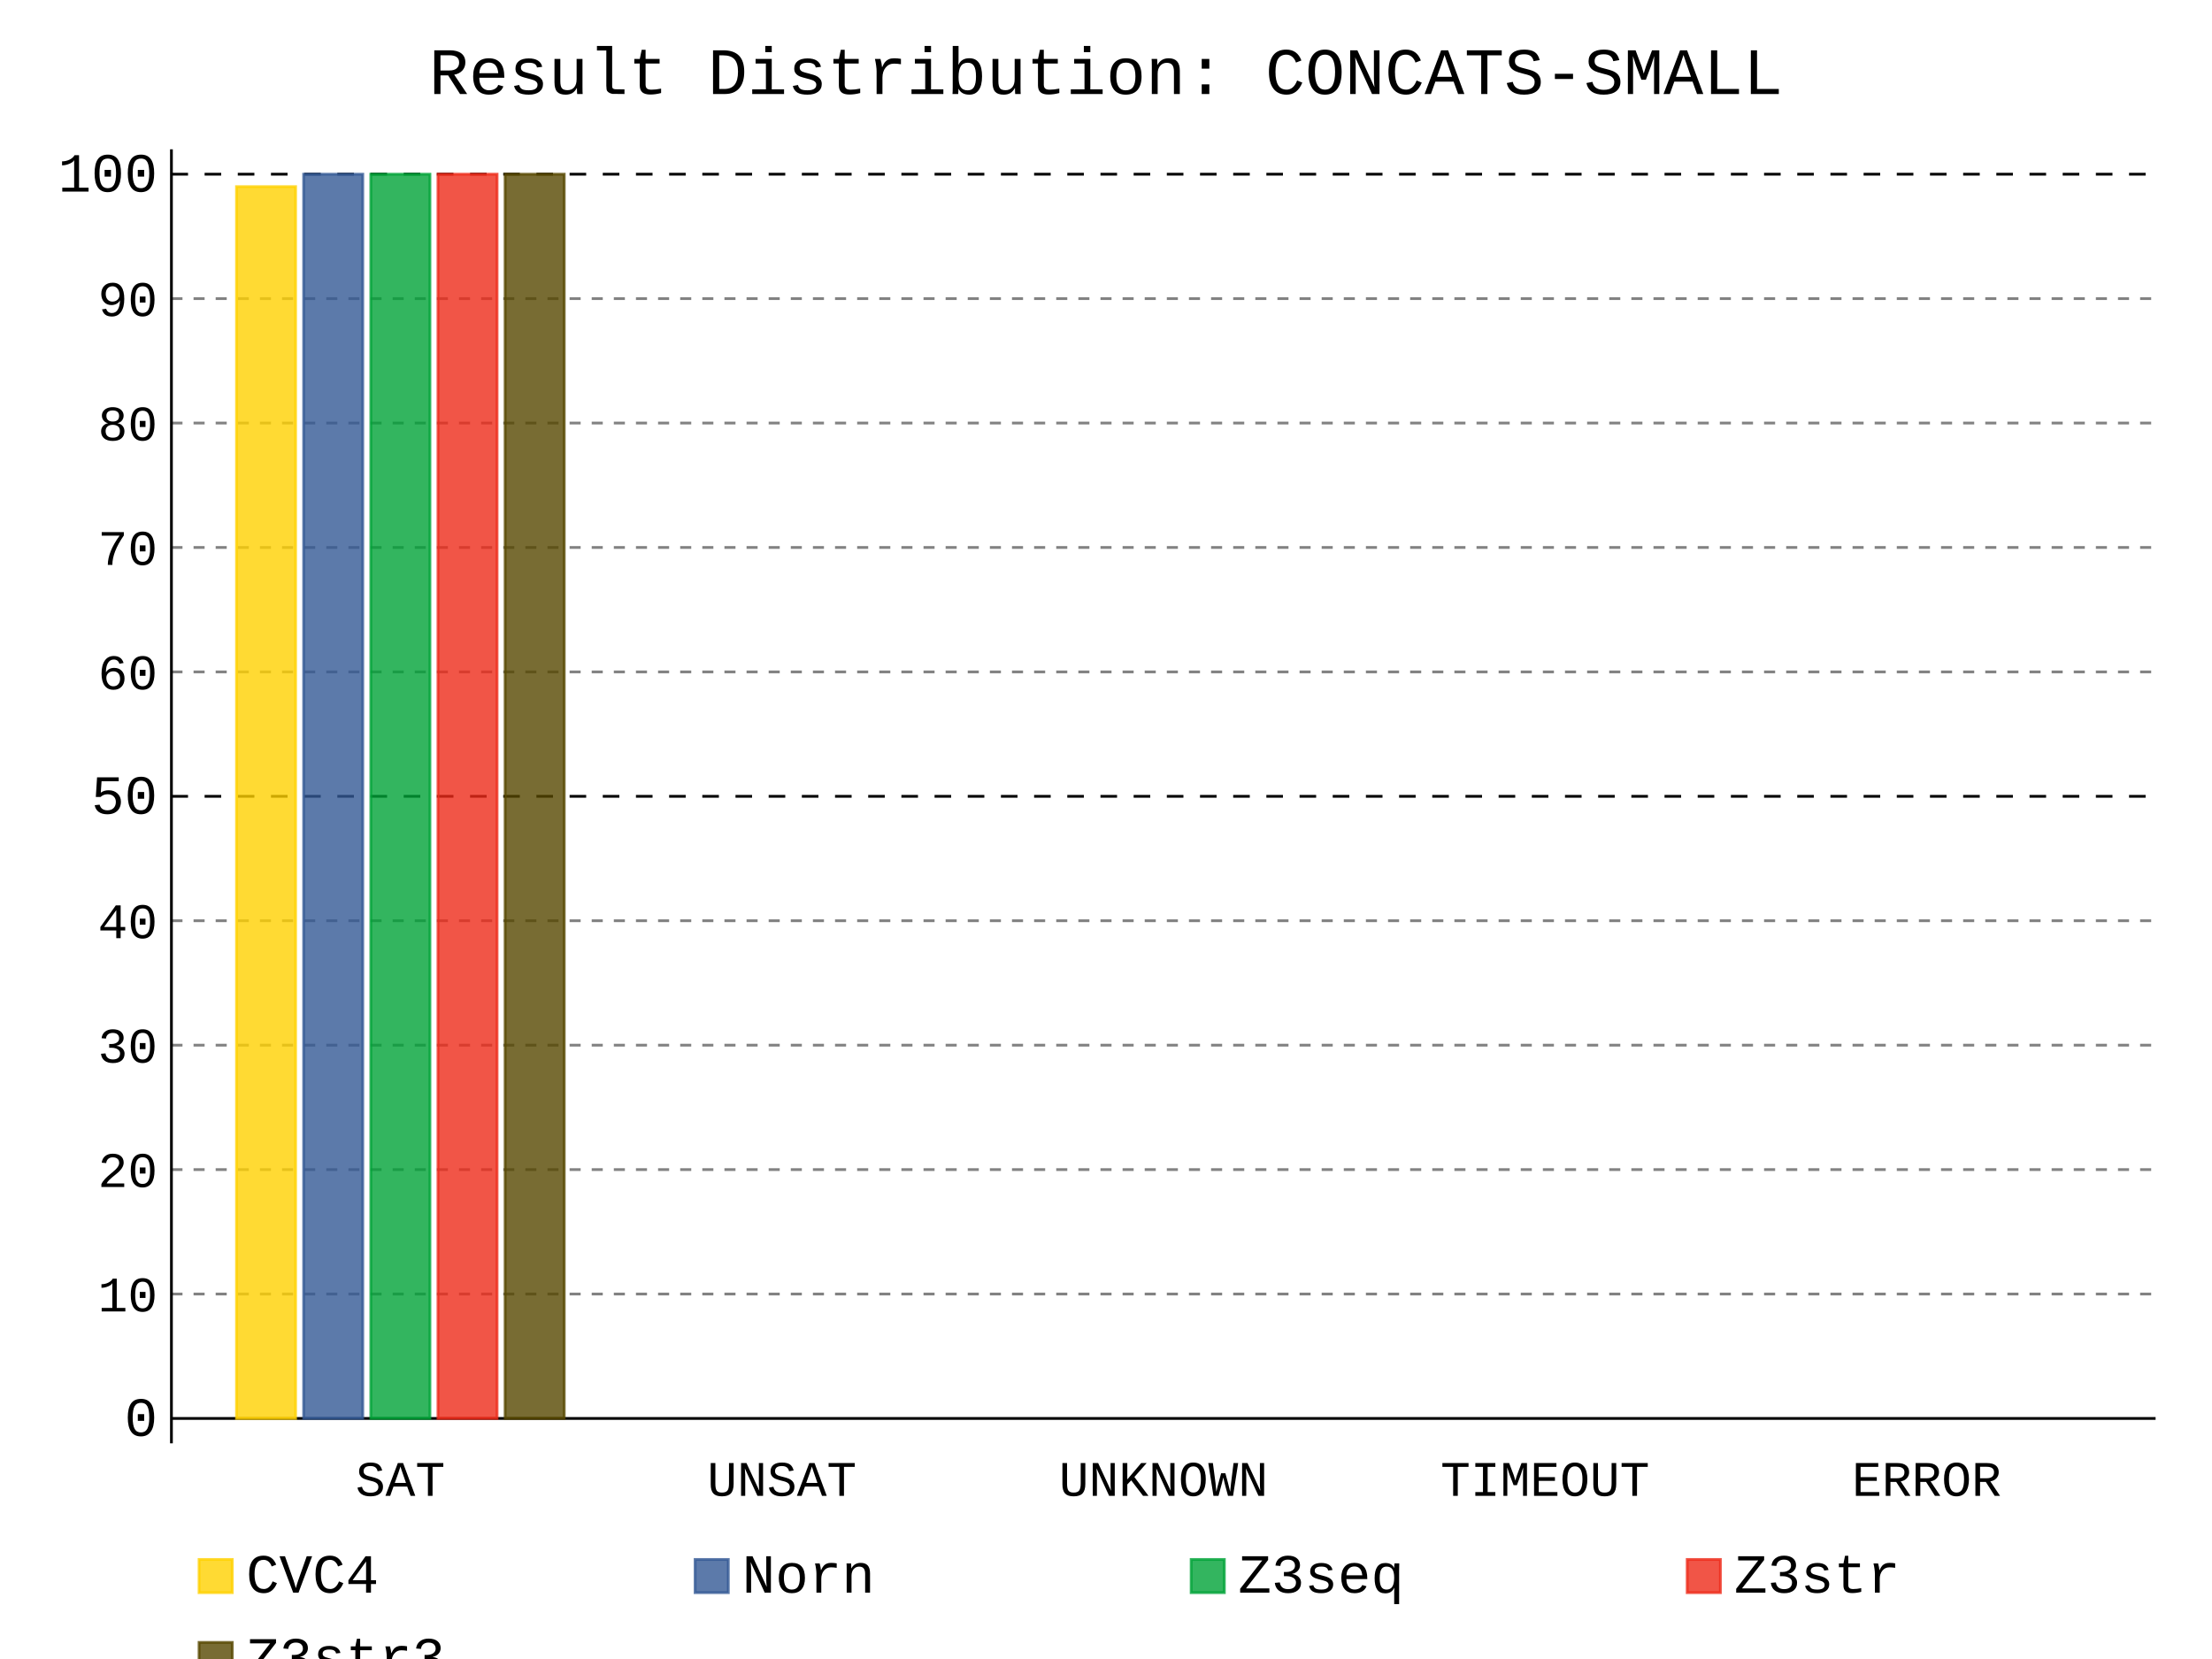
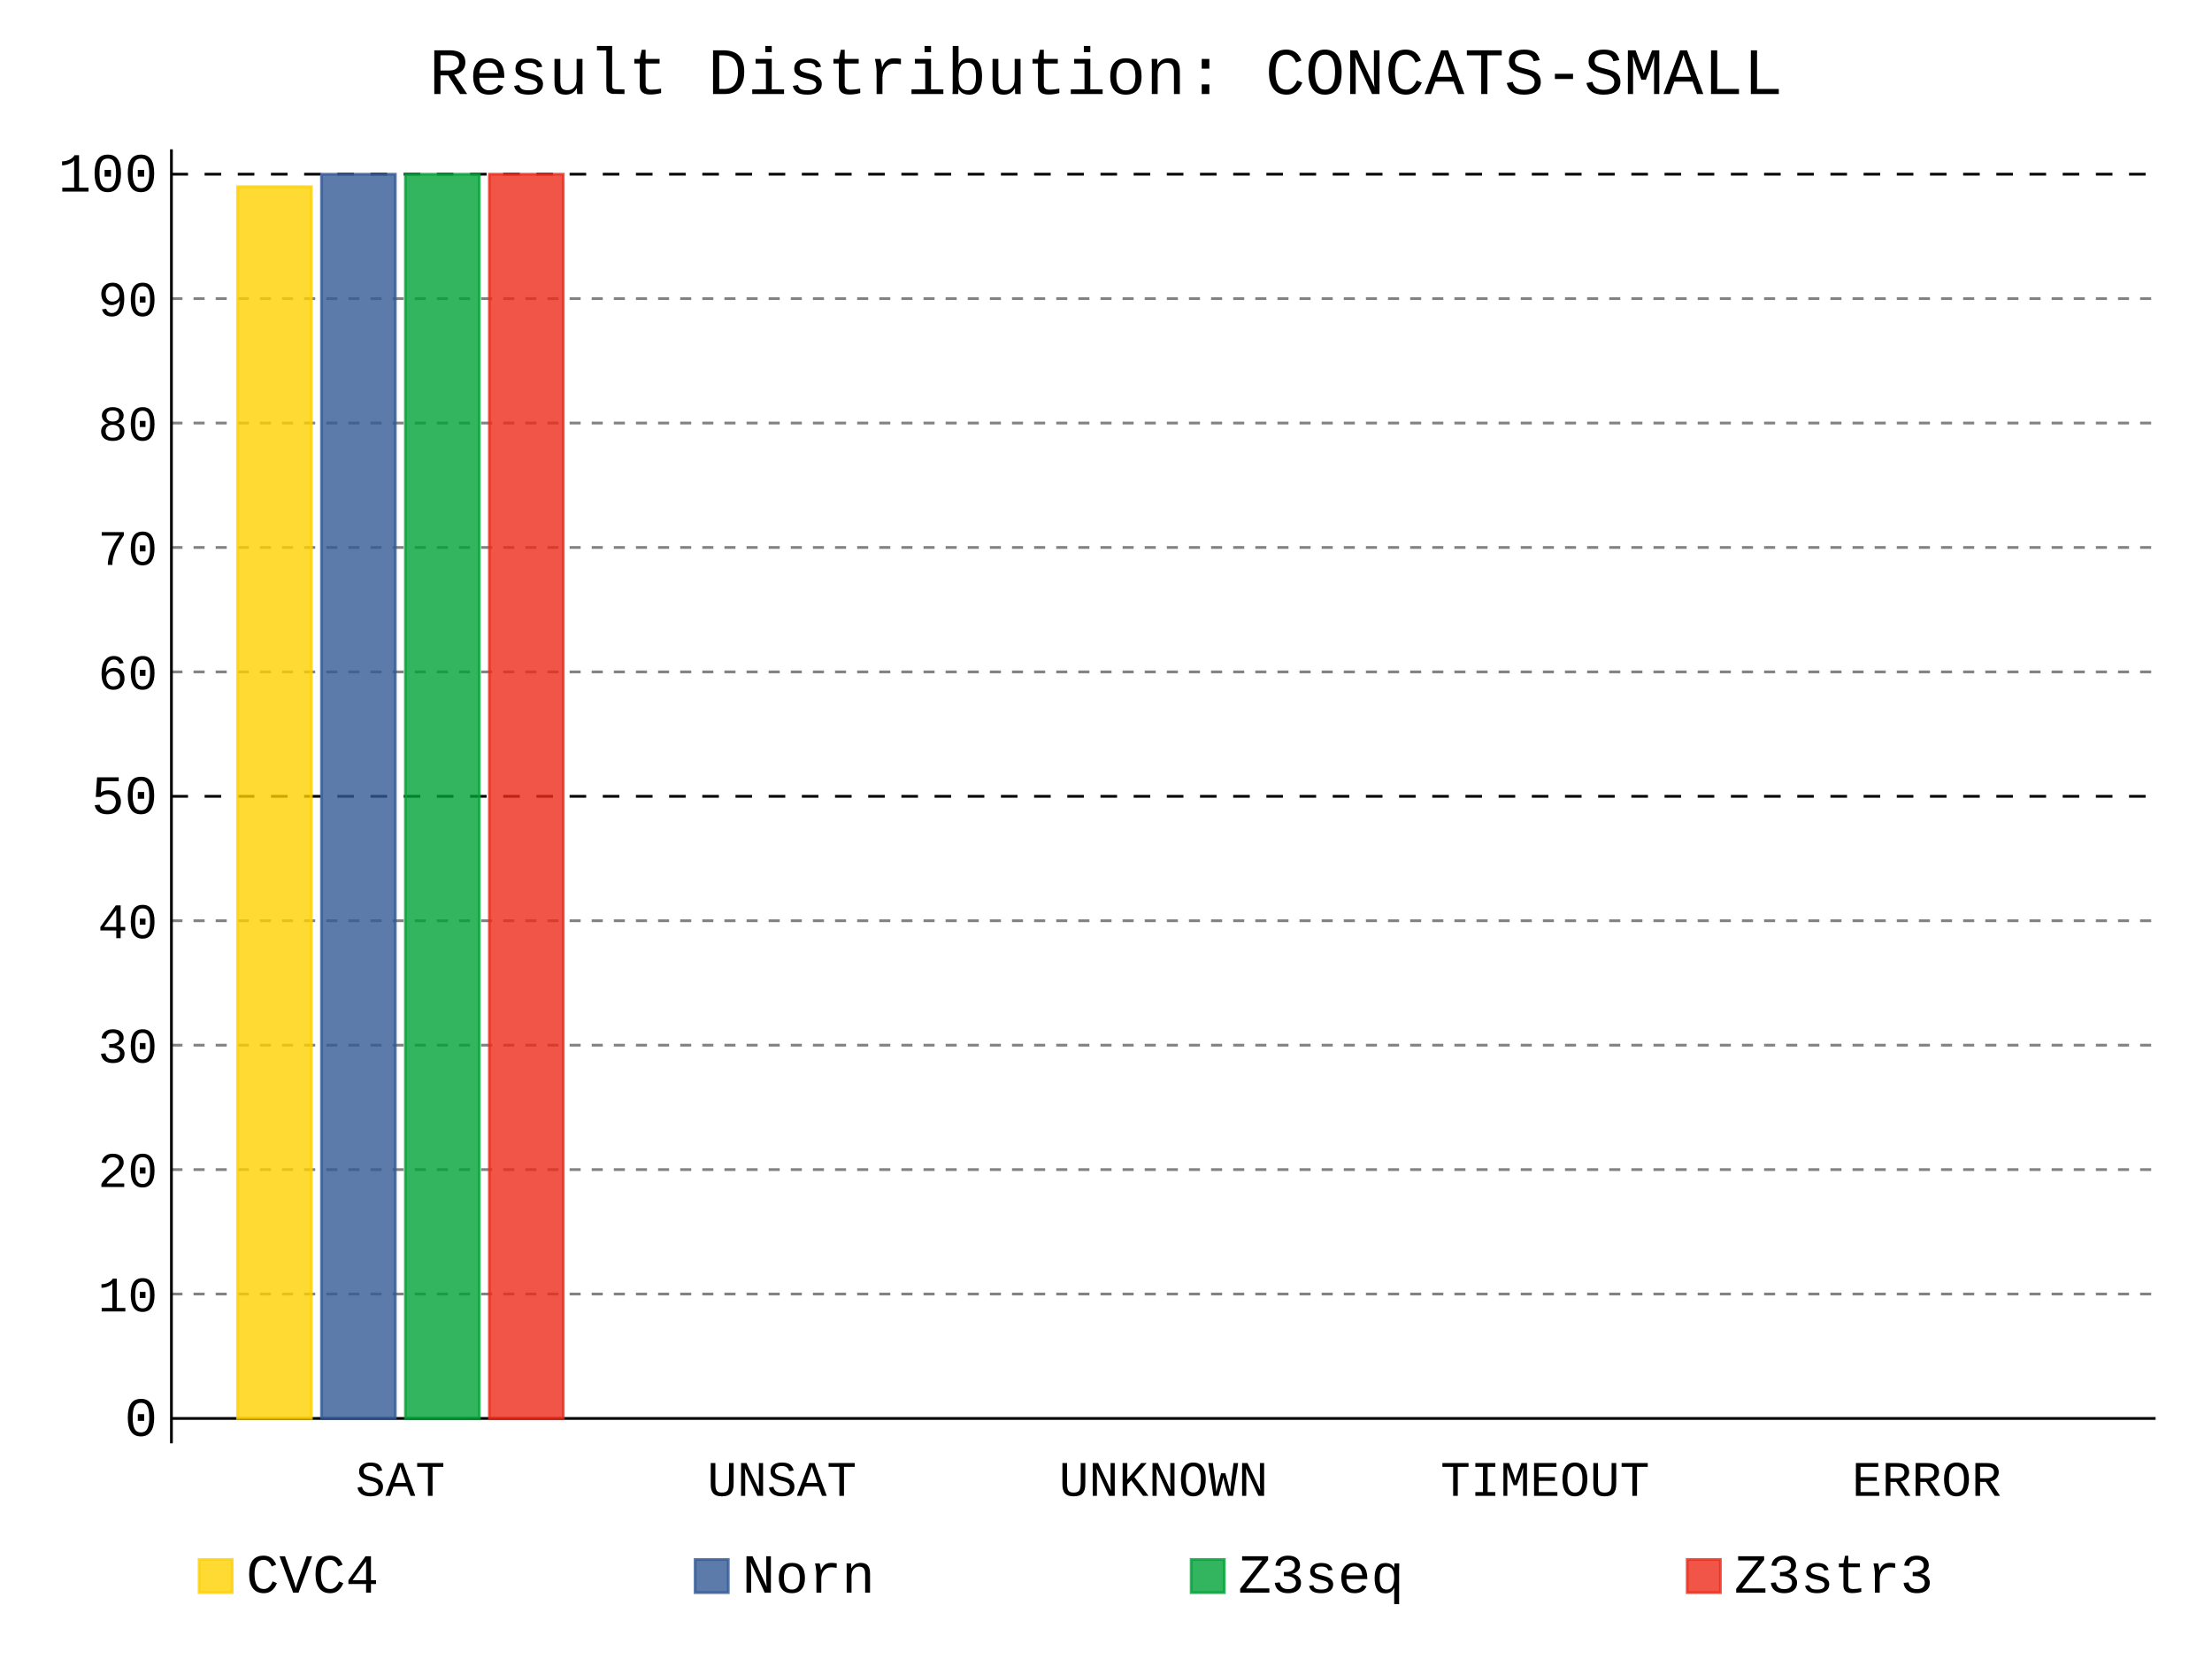
- <svg xmlns="http://www.w3.org/2000/svg" id="chart-a6229247-fcf4-4b24-931d-730459c9dde8" class="pygal-chart" viewBox="0 0 800 600">
+ <svg xmlns="http://www.w3.org/2000/svg" id="chart-b00e765c-e644-4929-ad78-396edce5b718" class="pygal-chart" viewBox="0 0 800 600">
  <defs>
-     <style type="text/css">#chart-a6229247-fcf4-4b24-931d-730459c9dde8{-webkit-user-select:none;-webkit-font-smoothing:antialiased;font-family:Consolas,"Liberation Mono",Menlo,Courier,monospace}#chart-a6229247-fcf4-4b24-931d-730459c9dde8 .title{font-family:Consolas,"Liberation Mono",Menlo,Courier,monospace;font-size:24px}#chart-a6229247-fcf4-4b24-931d-730459c9dde8 .legends .legend text{font-family:Consolas,"Liberation Mono",Menlo,Courier,monospace;font-size:20px}#chart-a6229247-fcf4-4b24-931d-730459c9dde8 .axis text{font-family:Consolas,"Liberation Mono",Menlo,Courier,monospace;font-size:18px}#chart-a6229247-fcf4-4b24-931d-730459c9dde8 .axis text.major{font-family:Consolas,"Liberation Mono",Menlo,Courier,monospace;font-size:20px}#chart-a6229247-fcf4-4b24-931d-730459c9dde8 .text-overlay text.value{font-family:Consolas,"Liberation Mono",Menlo,Courier,monospace;font-size:22px}#chart-a6229247-fcf4-4b24-931d-730459c9dde8 .text-overlay text.label{font-family:Consolas,"Liberation Mono",Menlo,Courier,monospace;font-size:20px}#chart-a6229247-fcf4-4b24-931d-730459c9dde8 .tooltip{font-family:Consolas,"Liberation Mono",Menlo,Courier,monospace;font-size:20px}#chart-a6229247-fcf4-4b24-931d-730459c9dde8 text.no_data{font-family:Consolas,"Liberation Mono",Menlo,Courier,monospace;font-size:64px}
- #chart-a6229247-fcf4-4b24-931d-730459c9dde8{background-color:#FFFFFF}#chart-a6229247-fcf4-4b24-931d-730459c9dde8 path,#chart-a6229247-fcf4-4b24-931d-730459c9dde8 line,#chart-a6229247-fcf4-4b24-931d-730459c9dde8 rect,#chart-a6229247-fcf4-4b24-931d-730459c9dde8 circle{-webkit-transition:100ms;-moz-transition:100ms;transition:100ms}#chart-a6229247-fcf4-4b24-931d-730459c9dde8 .graph &gt; .background{fill:#FFFFFF}#chart-a6229247-fcf4-4b24-931d-730459c9dde8 .plot &gt; .background{fill:#FFFFFF}#chart-a6229247-fcf4-4b24-931d-730459c9dde8 .graph{fill:#000000}#chart-a6229247-fcf4-4b24-931d-730459c9dde8 text.no_data{fill:#000000}#chart-a6229247-fcf4-4b24-931d-730459c9dde8 .title{fill:#000000}#chart-a6229247-fcf4-4b24-931d-730459c9dde8 .legends .legend text{fill:#000000}#chart-a6229247-fcf4-4b24-931d-730459c9dde8 .legends .legend:hover text{fill:#000000}#chart-a6229247-fcf4-4b24-931d-730459c9dde8 .axis .line{stroke:#000000}#chart-a6229247-fcf4-4b24-931d-730459c9dde8 .axis .guide.line{stroke:#828282}#chart-a6229247-fcf4-4b24-931d-730459c9dde8 .axis .major.line{stroke:#000000}#chart-a6229247-fcf4-4b24-931d-730459c9dde8 .axis text.major{fill:#000000}#chart-a6229247-fcf4-4b24-931d-730459c9dde8 .axis.y .guides:hover .guide.line,#chart-a6229247-fcf4-4b24-931d-730459c9dde8 .line-graph .axis.x .guides:hover .guide.line,#chart-a6229247-fcf4-4b24-931d-730459c9dde8 .stackedline-graph .axis.x .guides:hover .guide.line,#chart-a6229247-fcf4-4b24-931d-730459c9dde8 .xy-graph .axis.x .guides:hover .guide.line{stroke:#000000}#chart-a6229247-fcf4-4b24-931d-730459c9dde8 .axis .guides:hover text{fill:#000000}#chart-a6229247-fcf4-4b24-931d-730459c9dde8 .reactive{fill-opacity:.8;stroke-opacity:.8}#chart-a6229247-fcf4-4b24-931d-730459c9dde8 .ci{stroke:#000000}#chart-a6229247-fcf4-4b24-931d-730459c9dde8 .reactive.active,#chart-a6229247-fcf4-4b24-931d-730459c9dde8 .active .reactive{fill-opacity:.9;stroke-opacity:.9;stroke-width:4}#chart-a6229247-fcf4-4b24-931d-730459c9dde8 .ci .reactive.active{stroke-width:1.5}#chart-a6229247-fcf4-4b24-931d-730459c9dde8 .series text{fill:#000000}#chart-a6229247-fcf4-4b24-931d-730459c9dde8 .tooltip rect{fill:#FFFFFF;stroke:#000000;-webkit-transition:opacity 100ms;-moz-transition:opacity 100ms;transition:opacity 100ms}#chart-a6229247-fcf4-4b24-931d-730459c9dde8 .tooltip .label{fill:#000000}#chart-a6229247-fcf4-4b24-931d-730459c9dde8 .tooltip .label{fill:#000000}#chart-a6229247-fcf4-4b24-931d-730459c9dde8 .tooltip .legend{font-size:.8em;fill:#828282}#chart-a6229247-fcf4-4b24-931d-730459c9dde8 .tooltip .x_label{font-size:.6em;fill:#000000}#chart-a6229247-fcf4-4b24-931d-730459c9dde8 .tooltip .xlink{font-size:.5em;text-decoration:underline}#chart-a6229247-fcf4-4b24-931d-730459c9dde8 .tooltip .value{font-size:1.5em}#chart-a6229247-fcf4-4b24-931d-730459c9dde8 .bound{font-size:.5em}#chart-a6229247-fcf4-4b24-931d-730459c9dde8 .max-value{font-size:.75em;fill:#828282}#chart-a6229247-fcf4-4b24-931d-730459c9dde8 .map-element{fill:#FFFFFF;stroke:#828282 !important}#chart-a6229247-fcf4-4b24-931d-730459c9dde8 .map-element .reactive{fill-opacity:inherit;stroke-opacity:inherit}#chart-a6229247-fcf4-4b24-931d-730459c9dde8 .color-0,#chart-a6229247-fcf4-4b24-931d-730459c9dde8 .color-0 a:visited{stroke:#ffd000;fill:#ffd000}#chart-a6229247-fcf4-4b24-931d-730459c9dde8 .color-1,#chart-a6229247-fcf4-4b24-931d-730459c9dde8 .color-1 a:visited{stroke:#345995;fill:#345995}#chart-a6229247-fcf4-4b24-931d-730459c9dde8 .color-2,#chart-a6229247-fcf4-4b24-931d-730459c9dde8 .color-2 a:visited{stroke:#01a337;fill:#01a337}#chart-a6229247-fcf4-4b24-931d-730459c9dde8 .color-3,#chart-a6229247-fcf4-4b24-931d-730459c9dde8 .color-3 a:visited{stroke:#ed2b1a;fill:#ed2b1a}#chart-a6229247-fcf4-4b24-931d-730459c9dde8 .color-4,#chart-a6229247-fcf4-4b24-931d-730459c9dde8 .color-4 a:visited{stroke:#574700;fill:#574700}#chart-a6229247-fcf4-4b24-931d-730459c9dde8 .text-overlay .color-0 text{fill:black}#chart-a6229247-fcf4-4b24-931d-730459c9dde8 .text-overlay .color-1 text{fill:black}#chart-a6229247-fcf4-4b24-931d-730459c9dde8 .text-overlay .color-2 text{fill:black}#chart-a6229247-fcf4-4b24-931d-730459c9dde8 .text-overlay .color-3 text{fill:black}#chart-a6229247-fcf4-4b24-931d-730459c9dde8 .text-overlay .color-4 text{fill:white}
- #chart-a6229247-fcf4-4b24-931d-730459c9dde8 text.no_data{text-anchor:middle}#chart-a6229247-fcf4-4b24-931d-730459c9dde8 .guide.line{fill:none}#chart-a6229247-fcf4-4b24-931d-730459c9dde8 .centered{text-anchor:middle}#chart-a6229247-fcf4-4b24-931d-730459c9dde8 .title{text-anchor:middle}#chart-a6229247-fcf4-4b24-931d-730459c9dde8 .legends .legend text{fill-opacity:1}#chart-a6229247-fcf4-4b24-931d-730459c9dde8 .axis.x text{text-anchor:middle}#chart-a6229247-fcf4-4b24-931d-730459c9dde8 .axis.x:not(.web) text[transform]{text-anchor:start}#chart-a6229247-fcf4-4b24-931d-730459c9dde8 .axis.x:not(.web) text[transform].backwards{text-anchor:end}#chart-a6229247-fcf4-4b24-931d-730459c9dde8 .axis.y text{text-anchor:end}#chart-a6229247-fcf4-4b24-931d-730459c9dde8 .axis.y text[transform].backwards{text-anchor:start}#chart-a6229247-fcf4-4b24-931d-730459c9dde8 .axis.y2 text{text-anchor:start}#chart-a6229247-fcf4-4b24-931d-730459c9dde8 .axis.y2 text[transform].backwards{text-anchor:end}#chart-a6229247-fcf4-4b24-931d-730459c9dde8 .axis .guide.line{stroke-dasharray:4,4}#chart-a6229247-fcf4-4b24-931d-730459c9dde8 .axis .major.guide.line{stroke-dasharray:6,6}#chart-a6229247-fcf4-4b24-931d-730459c9dde8 .horizontal .axis.y .guide.line,#chart-a6229247-fcf4-4b24-931d-730459c9dde8 .horizontal .axis.y2 .guide.line,#chart-a6229247-fcf4-4b24-931d-730459c9dde8 .vertical .axis.x .guide.line{opacity:0}#chart-a6229247-fcf4-4b24-931d-730459c9dde8 .horizontal .axis.always_show .guide.line,#chart-a6229247-fcf4-4b24-931d-730459c9dde8 .vertical .axis.always_show .guide.line{opacity:1 !important}#chart-a6229247-fcf4-4b24-931d-730459c9dde8 .axis.y .guides:hover .guide.line,#chart-a6229247-fcf4-4b24-931d-730459c9dde8 .axis.y2 .guides:hover .guide.line,#chart-a6229247-fcf4-4b24-931d-730459c9dde8 .axis.x .guides:hover .guide.line{opacity:1}#chart-a6229247-fcf4-4b24-931d-730459c9dde8 .axis .guides:hover text{opacity:1}#chart-a6229247-fcf4-4b24-931d-730459c9dde8 .nofill{fill:none}#chart-a6229247-fcf4-4b24-931d-730459c9dde8 .subtle-fill{fill-opacity:.2}#chart-a6229247-fcf4-4b24-931d-730459c9dde8 .dot{stroke-width:1px;fill-opacity:1}#chart-a6229247-fcf4-4b24-931d-730459c9dde8 .dot.active{stroke-width:5px}#chart-a6229247-fcf4-4b24-931d-730459c9dde8 .dot.negative{fill:transparent}#chart-a6229247-fcf4-4b24-931d-730459c9dde8 text,#chart-a6229247-fcf4-4b24-931d-730459c9dde8 tspan{stroke:none !important}#chart-a6229247-fcf4-4b24-931d-730459c9dde8 .series text.active{opacity:1}#chart-a6229247-fcf4-4b24-931d-730459c9dde8 .tooltip rect{fill-opacity:.95;stroke-width:.5}#chart-a6229247-fcf4-4b24-931d-730459c9dde8 .tooltip text{fill-opacity:1}#chart-a6229247-fcf4-4b24-931d-730459c9dde8 .showable{visibility:hidden}#chart-a6229247-fcf4-4b24-931d-730459c9dde8 .showable.shown{visibility:visible}#chart-a6229247-fcf4-4b24-931d-730459c9dde8 .gauge-background{fill:rgba(229,229,229,1);stroke:none}#chart-a6229247-fcf4-4b24-931d-730459c9dde8 .bg-lines{stroke:#FFFFFF;stroke-width:2px}</style>
+     <style type="text/css">#chart-b00e765c-e644-4929-ad78-396edce5b718{-webkit-user-select:none;-webkit-font-smoothing:antialiased;font-family:Consolas,"Liberation Mono",Menlo,Courier,monospace}#chart-b00e765c-e644-4929-ad78-396edce5b718 .title{font-family:Consolas,"Liberation Mono",Menlo,Courier,monospace;font-size:24px}#chart-b00e765c-e644-4929-ad78-396edce5b718 .legends .legend text{font-family:Consolas,"Liberation Mono",Menlo,Courier,monospace;font-size:20px}#chart-b00e765c-e644-4929-ad78-396edce5b718 .axis text{font-family:Consolas,"Liberation Mono",Menlo,Courier,monospace;font-size:18px}#chart-b00e765c-e644-4929-ad78-396edce5b718 .axis text.major{font-family:Consolas,"Liberation Mono",Menlo,Courier,monospace;font-size:20px}#chart-b00e765c-e644-4929-ad78-396edce5b718 .text-overlay text.value{font-family:Consolas,"Liberation Mono",Menlo,Courier,monospace;font-size:22px}#chart-b00e765c-e644-4929-ad78-396edce5b718 .text-overlay text.label{font-family:Consolas,"Liberation Mono",Menlo,Courier,monospace;font-size:20px}#chart-b00e765c-e644-4929-ad78-396edce5b718 .tooltip{font-family:Consolas,"Liberation Mono",Menlo,Courier,monospace;font-size:20px}#chart-b00e765c-e644-4929-ad78-396edce5b718 text.no_data{font-family:Consolas,"Liberation Mono",Menlo,Courier,monospace;font-size:64px}
+ #chart-b00e765c-e644-4929-ad78-396edce5b718{background-color:#FFFFFF}#chart-b00e765c-e644-4929-ad78-396edce5b718 path,#chart-b00e765c-e644-4929-ad78-396edce5b718 line,#chart-b00e765c-e644-4929-ad78-396edce5b718 rect,#chart-b00e765c-e644-4929-ad78-396edce5b718 circle{-webkit-transition:100ms;-moz-transition:100ms;transition:100ms}#chart-b00e765c-e644-4929-ad78-396edce5b718 .graph &gt; .background{fill:#FFFFFF}#chart-b00e765c-e644-4929-ad78-396edce5b718 .plot &gt; .background{fill:#FFFFFF}#chart-b00e765c-e644-4929-ad78-396edce5b718 .graph{fill:#000000}#chart-b00e765c-e644-4929-ad78-396edce5b718 text.no_data{fill:#000000}#chart-b00e765c-e644-4929-ad78-396edce5b718 .title{fill:#000000}#chart-b00e765c-e644-4929-ad78-396edce5b718 .legends .legend text{fill:#000000}#chart-b00e765c-e644-4929-ad78-396edce5b718 .legends .legend:hover text{fill:#000000}#chart-b00e765c-e644-4929-ad78-396edce5b718 .axis .line{stroke:#000000}#chart-b00e765c-e644-4929-ad78-396edce5b718 .axis .guide.line{stroke:#828282}#chart-b00e765c-e644-4929-ad78-396edce5b718 .axis .major.line{stroke:#000000}#chart-b00e765c-e644-4929-ad78-396edce5b718 .axis text.major{fill:#000000}#chart-b00e765c-e644-4929-ad78-396edce5b718 .axis.y .guides:hover .guide.line,#chart-b00e765c-e644-4929-ad78-396edce5b718 .line-graph .axis.x .guides:hover .guide.line,#chart-b00e765c-e644-4929-ad78-396edce5b718 .stackedline-graph .axis.x .guides:hover .guide.line,#chart-b00e765c-e644-4929-ad78-396edce5b718 .xy-graph .axis.x .guides:hover .guide.line{stroke:#000000}#chart-b00e765c-e644-4929-ad78-396edce5b718 .axis .guides:hover text{fill:#000000}#chart-b00e765c-e644-4929-ad78-396edce5b718 .reactive{fill-opacity:.8;stroke-opacity:.8}#chart-b00e765c-e644-4929-ad78-396edce5b718 .ci{stroke:#000000}#chart-b00e765c-e644-4929-ad78-396edce5b718 .reactive.active,#chart-b00e765c-e644-4929-ad78-396edce5b718 .active .reactive{fill-opacity:.9;stroke-opacity:.9;stroke-width:4}#chart-b00e765c-e644-4929-ad78-396edce5b718 .ci .reactive.active{stroke-width:1.5}#chart-b00e765c-e644-4929-ad78-396edce5b718 .series text{fill:#000000}#chart-b00e765c-e644-4929-ad78-396edce5b718 .tooltip rect{fill:#FFFFFF;stroke:#000000;-webkit-transition:opacity 100ms;-moz-transition:opacity 100ms;transition:opacity 100ms}#chart-b00e765c-e644-4929-ad78-396edce5b718 .tooltip .label{fill:#000000}#chart-b00e765c-e644-4929-ad78-396edce5b718 .tooltip .label{fill:#000000}#chart-b00e765c-e644-4929-ad78-396edce5b718 .tooltip .legend{font-size:.8em;fill:#828282}#chart-b00e765c-e644-4929-ad78-396edce5b718 .tooltip .x_label{font-size:.6em;fill:#000000}#chart-b00e765c-e644-4929-ad78-396edce5b718 .tooltip .xlink{font-size:.5em;text-decoration:underline}#chart-b00e765c-e644-4929-ad78-396edce5b718 .tooltip .value{font-size:1.5em}#chart-b00e765c-e644-4929-ad78-396edce5b718 .bound{font-size:.5em}#chart-b00e765c-e644-4929-ad78-396edce5b718 .max-value{font-size:.75em;fill:#828282}#chart-b00e765c-e644-4929-ad78-396edce5b718 .map-element{fill:#FFFFFF;stroke:#828282 !important}#chart-b00e765c-e644-4929-ad78-396edce5b718 .map-element .reactive{fill-opacity:inherit;stroke-opacity:inherit}#chart-b00e765c-e644-4929-ad78-396edce5b718 .color-0,#chart-b00e765c-e644-4929-ad78-396edce5b718 .color-0 a:visited{stroke:#FFD000;fill:#FFD000}#chart-b00e765c-e644-4929-ad78-396edce5b718 .color-1,#chart-b00e765c-e644-4929-ad78-396edce5b718 .color-1 a:visited{stroke:#345995;fill:#345995}#chart-b00e765c-e644-4929-ad78-396edce5b718 .color-2,#chart-b00e765c-e644-4929-ad78-396edce5b718 .color-2 a:visited{stroke:#01A337;fill:#01A337}#chart-b00e765c-e644-4929-ad78-396edce5b718 .color-3,#chart-b00e765c-e644-4929-ad78-396edce5b718 .color-3 a:visited{stroke:#ED2B1A;fill:#ED2B1A}#chart-b00e765c-e644-4929-ad78-396edce5b718 .text-overlay .color-0 text{fill:black}#chart-b00e765c-e644-4929-ad78-396edce5b718 .text-overlay .color-1 text{fill:black}#chart-b00e765c-e644-4929-ad78-396edce5b718 .text-overlay .color-2 text{fill:black}#chart-b00e765c-e644-4929-ad78-396edce5b718 .text-overlay .color-3 text{fill:black}
+ #chart-b00e765c-e644-4929-ad78-396edce5b718 text.no_data{text-anchor:middle}#chart-b00e765c-e644-4929-ad78-396edce5b718 .guide.line{fill:none}#chart-b00e765c-e644-4929-ad78-396edce5b718 .centered{text-anchor:middle}#chart-b00e765c-e644-4929-ad78-396edce5b718 .title{text-anchor:middle}#chart-b00e765c-e644-4929-ad78-396edce5b718 .legends .legend text{fill-opacity:1}#chart-b00e765c-e644-4929-ad78-396edce5b718 .axis.x text{text-anchor:middle}#chart-b00e765c-e644-4929-ad78-396edce5b718 .axis.x:not(.web) text[transform]{text-anchor:start}#chart-b00e765c-e644-4929-ad78-396edce5b718 .axis.x:not(.web) text[transform].backwards{text-anchor:end}#chart-b00e765c-e644-4929-ad78-396edce5b718 .axis.y text{text-anchor:end}#chart-b00e765c-e644-4929-ad78-396edce5b718 .axis.y text[transform].backwards{text-anchor:start}#chart-b00e765c-e644-4929-ad78-396edce5b718 .axis.y2 text{text-anchor:start}#chart-b00e765c-e644-4929-ad78-396edce5b718 .axis.y2 text[transform].backwards{text-anchor:end}#chart-b00e765c-e644-4929-ad78-396edce5b718 .axis .guide.line{stroke-dasharray:4,4}#chart-b00e765c-e644-4929-ad78-396edce5b718 .axis .major.guide.line{stroke-dasharray:6,6}#chart-b00e765c-e644-4929-ad78-396edce5b718 .horizontal .axis.y .guide.line,#chart-b00e765c-e644-4929-ad78-396edce5b718 .horizontal .axis.y2 .guide.line,#chart-b00e765c-e644-4929-ad78-396edce5b718 .vertical .axis.x .guide.line{opacity:0}#chart-b00e765c-e644-4929-ad78-396edce5b718 .horizontal .axis.always_show .guide.line,#chart-b00e765c-e644-4929-ad78-396edce5b718 .vertical .axis.always_show .guide.line{opacity:1 !important}#chart-b00e765c-e644-4929-ad78-396edce5b718 .axis.y .guides:hover .guide.line,#chart-b00e765c-e644-4929-ad78-396edce5b718 .axis.y2 .guides:hover .guide.line,#chart-b00e765c-e644-4929-ad78-396edce5b718 .axis.x .guides:hover .guide.line{opacity:1}#chart-b00e765c-e644-4929-ad78-396edce5b718 .axis .guides:hover text{opacity:1}#chart-b00e765c-e644-4929-ad78-396edce5b718 .nofill{fill:none}#chart-b00e765c-e644-4929-ad78-396edce5b718 .subtle-fill{fill-opacity:.2}#chart-b00e765c-e644-4929-ad78-396edce5b718 .dot{stroke-width:1px;fill-opacity:1}#chart-b00e765c-e644-4929-ad78-396edce5b718 .dot.active{stroke-width:5px}#chart-b00e765c-e644-4929-ad78-396edce5b718 .dot.negative{fill:transparent}#chart-b00e765c-e644-4929-ad78-396edce5b718 text,#chart-b00e765c-e644-4929-ad78-396edce5b718 tspan{stroke:none !important}#chart-b00e765c-e644-4929-ad78-396edce5b718 .series text.active{opacity:1}#chart-b00e765c-e644-4929-ad78-396edce5b718 .tooltip rect{fill-opacity:.95;stroke-width:.5}#chart-b00e765c-e644-4929-ad78-396edce5b718 .tooltip text{fill-opacity:1}#chart-b00e765c-e644-4929-ad78-396edce5b718 .showable{visibility:hidden}#chart-b00e765c-e644-4929-ad78-396edce5b718 .showable.shown{visibility:visible}#chart-b00e765c-e644-4929-ad78-396edce5b718 .gauge-background{fill:rgba(229,229,229,1);stroke:none}#chart-b00e765c-e644-4929-ad78-396edce5b718 .bg-lines{stroke:#FFFFFF;stroke-width:2px}</style>
  </defs>
  <g class="graph bar-graph vertical">
    <rect class="background" height="600" width="800" x="0" y="0" />
    <g class="plot" transform="translate(62, 54)">
      <rect class="background" height="468.0" width="717.6" x="0" y="0" />
      <g class="axis y always_show">
        <g class="guides">
          <path class="axis major line" d="M0 459 h717.6" />
          <text class="major" x="-5" y="465.3">0</text>
        </g>
        <g class="guides">
          <path class="guide line" d="M0 414 h717.6" />
          <text class="" x="-5" y="420.3">10</text>
        </g>
        <g class="guides">
          <path class="guide line" d="M0 369 h717.6" />
          <text class="" x="-5" y="375.3">20</text>
        </g>
        <g class="guides">
          <path class="guide line" d="M0 324 h717.6" />
          <text class="" x="-5" y="330.3">30</text>
        </g>
        <g class="guides">
          <path class="guide line" d="M0 279 h717.6" />
          <text class="" x="-5" y="285.3">40</text>
        </g>
        <g class="guides">
          <path class="major guide line" d="M0 234 h717.6" />
          <text class="major" x="-5" y="240.3">50</text>
        </g>
        <g class="guides">
          <path class="guide line" d="M0 189 h717.6" />
          <text class="" x="-5" y="195.3">60</text>
        </g>
        <g class="guides">
          <path class="guide line" d="M0 144 h717.6" />
          <text class="" x="-5" y="150.3">70</text>
        </g>
        <g class="guides">
          <path class="guide line" d="M0 99 h717.6" />
          <text class="" x="-5" y="105.3">80</text>
        </g>
        <g class="guides">
          <path class="guide line" d="M0 54 h717.6" />
          <text class="" x="-5" y="60.3">90</text>
        </g>
        <g class="guides">
          <path class="major guide line" d="M0 9 h717.6" />
          <text class="major" x="-5" y="15.3">100</text>
        </g>
      </g>
      <g class="axis x">
        <path class="line" d="M0 0 v468" />
        <g class="guides">
          <path class="guide line" d="M82.8 0 v468" />
          <text class="" x="82.8" y="487.0">SAT</text>
        </g>
        <g class="guides">
          <path class="guide line" d="M220.8 0 v468" />
          <text class="" x="220.8" y="487.0">UNSAT</text>
        </g>
        <g class="guides">
          <path class="guide line" d="M358.8 0 v468" />
          <text class="" x="358.8" y="487.0">UNKNOWN</text>
        </g>
        <g class="guides">
          <path class="guide line" d="M496.8 0 v468" />
          <text class="" x="496.8" y="487.0">TIMEOUT</text>
        </g>
        <g class="guides">
          <path class="guide line" d="M634.8 0 v468" />
          <text class="" x="634.8" y="487.0">ERROR</text>
        </g>
      </g>
      <g class="series serie-0 color-0">
        <g class="bars">
          <g class="bar">
-             <rect class="rect reactive tooltip-trigger" height="445.5" rx="0" ry="0" width="21.373" x="23.537" y="13.5" />
+             <rect class="rect reactive tooltip-trigger" height="445.5" rx="0" ry="0" width="26.717" x="23.902" y="13.5" />
          </g>
          <g class="bar">
-             <rect class="rect reactive tooltip-trigger" height="0.0" rx="0" ry="0" width="21.373" x="161.537" y="459.0" />
+             <rect class="rect reactive tooltip-trigger" height="0.0" rx="0" ry="0" width="26.717" x="161.902" y="459.0" />
          </g>
          <g class="bar">
-             <rect class="rect reactive tooltip-trigger" height="0.0" rx="0" ry="0" width="21.373" x="299.537" y="459.0" />
+             <rect class="rect reactive tooltip-trigger" height="0.0" rx="0" ry="0" width="26.717" x="299.902" y="459.0" />
          </g>
          <g class="bar">
-             <rect class="rect reactive tooltip-trigger" height="0.0" rx="0" ry="0" width="21.373" x="437.537" y="459.0" />
+             <rect class="rect reactive tooltip-trigger" height="0.0" rx="0" ry="0" width="26.717" x="437.902" y="459.0" />
          </g>
          <g class="bar">
-             <rect class="rect reactive tooltip-trigger" height="0.0" rx="0" ry="0" width="21.373" x="575.537" y="459.0" />
+             <rect class="rect reactive tooltip-trigger" height="0.0" rx="0" ry="0" width="26.717" x="575.902" y="459.0" />
          </g>
        </g>
      </g>
      <g class="series serie-1 color-1">
        <g class="bars">
          <g class="bar">
-             <rect class="rect reactive tooltip-trigger" height="450.0" rx="0" ry="0" width="21.373" x="47.825" y="9.0" />
+             <rect class="rect reactive tooltip-trigger" height="450.0" rx="0" ry="0" width="26.717" x="54.262" y="9.0" />
          </g>
          <g class="bar">
-             <rect class="rect reactive tooltip-trigger" height="0.0" rx="0" ry="0" width="21.373" x="185.825" y="459.0" />
+             <rect class="rect reactive tooltip-trigger" height="0.0" rx="0" ry="0" width="26.717" x="192.262" y="459.0" />
          </g>
          <g class="bar">
-             <rect class="rect reactive tooltip-trigger" height="0.0" rx="0" ry="0" width="21.373" x="323.825" y="459.0" />
+             <rect class="rect reactive tooltip-trigger" height="0.0" rx="0" ry="0" width="26.717" x="330.262" y="459.0" />
          </g>
          <g class="bar">
-             <rect class="rect reactive tooltip-trigger" height="0.0" rx="0" ry="0" width="21.373" x="461.825" y="459.0" />
+             <rect class="rect reactive tooltip-trigger" height="0.0" rx="0" ry="0" width="26.717" x="468.262" y="459.0" />
          </g>
          <g class="bar">
-             <rect class="rect reactive tooltip-trigger" height="0.0" rx="0" ry="0" width="21.373" x="599.825" y="459.0" />
+             <rect class="rect reactive tooltip-trigger" height="0.0" rx="0" ry="0" width="26.717" x="606.262" y="459.0" />
          </g>
        </g>
      </g>
      <g class="series serie-2 color-2">
        <g class="bars">
          <g class="bar">
-             <rect class="rect reactive tooltip-trigger" height="450.0" rx="0" ry="0" width="21.373" x="72.113" y="9.0" />
+             <rect class="rect reactive tooltip-trigger" height="450.0" rx="0" ry="0" width="26.717" x="84.622" y="9.0" />
          </g>
          <g class="bar">
-             <rect class="rect reactive tooltip-trigger" height="0.0" rx="0" ry="0" width="21.373" x="210.113" y="459.0" />
+             <rect class="rect reactive tooltip-trigger" height="0.0" rx="0" ry="0" width="26.717" x="222.622" y="459.0" />
          </g>
          <g class="bar">
-             <rect class="rect reactive tooltip-trigger" height="0.0" rx="0" ry="0" width="21.373" x="348.113" y="459.0" />
+             <rect class="rect reactive tooltip-trigger" height="0.0" rx="0" ry="0" width="26.717" x="360.622" y="459.0" />
          </g>
          <g class="bar">
-             <rect class="rect reactive tooltip-trigger" height="0.0" rx="0" ry="0" width="21.373" x="486.113" y="459.0" />
+             <rect class="rect reactive tooltip-trigger" height="0.0" rx="0" ry="0" width="26.717" x="498.622" y="459.0" />
          </g>
          <g class="bar">
-             <rect class="rect reactive tooltip-trigger" height="0.0" rx="0" ry="0" width="21.373" x="624.113" y="459.0" />
+             <rect class="rect reactive tooltip-trigger" height="0.0" rx="0" ry="0" width="26.717" x="636.622" y="459.0" />
          </g>
        </g>
      </g>
      <g class="series serie-3 color-3">
        <g class="bars">
          <g class="bar">
-             <rect class="rect reactive tooltip-trigger" height="450.0" rx="0" ry="0" width="21.373" x="96.401" y="9.0" />
+             <rect class="rect reactive tooltip-trigger" height="450.0" rx="0" ry="0" width="26.717" x="114.982" y="9.0" />
          </g>
          <g class="bar">
-             <rect class="rect reactive tooltip-trigger" height="0.0" rx="0" ry="0" width="21.373" x="234.401" y="459.0" />
+             <rect class="rect reactive tooltip-trigger" height="0.0" rx="0" ry="0" width="26.717" x="252.982" y="459.0" />
          </g>
          <g class="bar">
-             <rect class="rect reactive tooltip-trigger" height="0.0" rx="0" ry="0" width="21.373" x="372.401" y="459.0" />
+             <rect class="rect reactive tooltip-trigger" height="0.0" rx="0" ry="0" width="26.717" x="390.982" y="459.0" />
          </g>
          <g class="bar">
-             <rect class="rect reactive tooltip-trigger" height="0.0" rx="0" ry="0" width="21.373" x="510.401" y="459.0" />
+             <rect class="rect reactive tooltip-trigger" height="0.0" rx="0" ry="0" width="26.717" x="528.982" y="459.0" />
          </g>
          <g class="bar">
-             <rect class="rect reactive tooltip-trigger" height="0.0" rx="0" ry="0" width="21.373" x="648.401" y="459.0" />
-           </g>
-         </g>
-       </g>
-       <g class="series serie-4 color-4">
-         <g class="bars">
-           <g class="bar">
-             <rect class="rect reactive tooltip-trigger" height="450.0" rx="0" ry="0" width="21.373" x="120.689" y="9.0" />
-           </g>
-           <g class="bar">
-             <rect class="rect reactive tooltip-trigger" height="0.0" rx="0" ry="0" width="21.373" x="258.689" y="459.0" />
-           </g>
-           <g class="bar">
-             <rect class="rect reactive tooltip-trigger" height="0.0" rx="0" ry="0" width="21.373" x="396.689" y="459.0" />
-           </g>
-           <g class="bar">
-             <rect class="rect reactive tooltip-trigger" height="0.0" rx="0" ry="0" width="21.373" x="534.689" y="459.0" />
-           </g>
-           <g class="bar">
-             <rect class="rect reactive tooltip-trigger" height="0.0" rx="0" ry="0" width="21.373" x="672.689" y="459.0" />
+             <rect class="rect reactive tooltip-trigger" height="0.0" rx="0" ry="0" width="26.717" x="666.982" y="459.0" />
          </g>
        </g>
      </g>
    </g>
    <g class="titles">
      <text class="title plot_title" x="400.0" y="34">Result Distribution: CONCATS-SMALL</text>
    </g>
    <g class="plot overlay" transform="translate(62, 54)">
      <g class="series serie-0 color-0" />
      <g class="series serie-1 color-1" />
      <g class="series serie-2 color-2" />
      <g class="series serie-3 color-3" />
-       <g class="series serie-4 color-4" />
    </g>
    <g class="plot text-overlay" transform="translate(62, 54)">
      <g class="series serie-0 color-0" />
      <g class="series serie-1 color-1" />
      <g class="series serie-2 color-2" />
      <g class="series serie-3 color-3" />
-       <g class="series serie-4 color-4" />
    </g>
    <g class="plot tooltip-overlay" transform="translate(62, 54)">
      <g class="tooltip" style="opacity: 0" transform="translate(0 0)">
        <rect class="tooltip-box" height="0" rx="10" ry="10" width="0" />
        <g class="text" />
      </g>
    </g>
    <g class="legends" transform="translate(72, 560)">
      <g class="legend reactive activate-serie" id="activate-serie-0">
        <rect class="color-0 reactive" height="12" width="12" x="0.0" y="4.0" />
        <text x="17.0" y="16.0">CVC4</text>
      </g>
      <g class="legend reactive activate-serie" id="activate-serie-1">
        <rect class="color-1 reactive" height="12" width="12" x="179.4" y="4.0" />
        <text x="196.4" y="16.0">Norn</text>
      </g>
      <g class="legend reactive activate-serie" id="activate-serie-2">
        <rect class="color-2 reactive" height="12" width="12" x="358.8" y="4.0" />
        <text x="375.8" y="16.0">Z3seq</text>
      </g>
      <g class="legend reactive activate-serie" id="activate-serie-3">
        <rect class="color-3 reactive" height="12" width="12" x="538.2" y="4.0" />
-         <text x="555.2" y="16.0">Z3str</text>
-       </g>
-       <g class="legend reactive activate-serie" id="activate-serie-4">
-         <rect class="color-4 reactive" height="12" width="12" x="0.0" y="34.0" />
-         <text x="17.0" y="46.0">Z3str3</text>
+         <text x="555.2" y="16.0">Z3str3</text>
      </g>
    </g>
  </g>
</svg>
